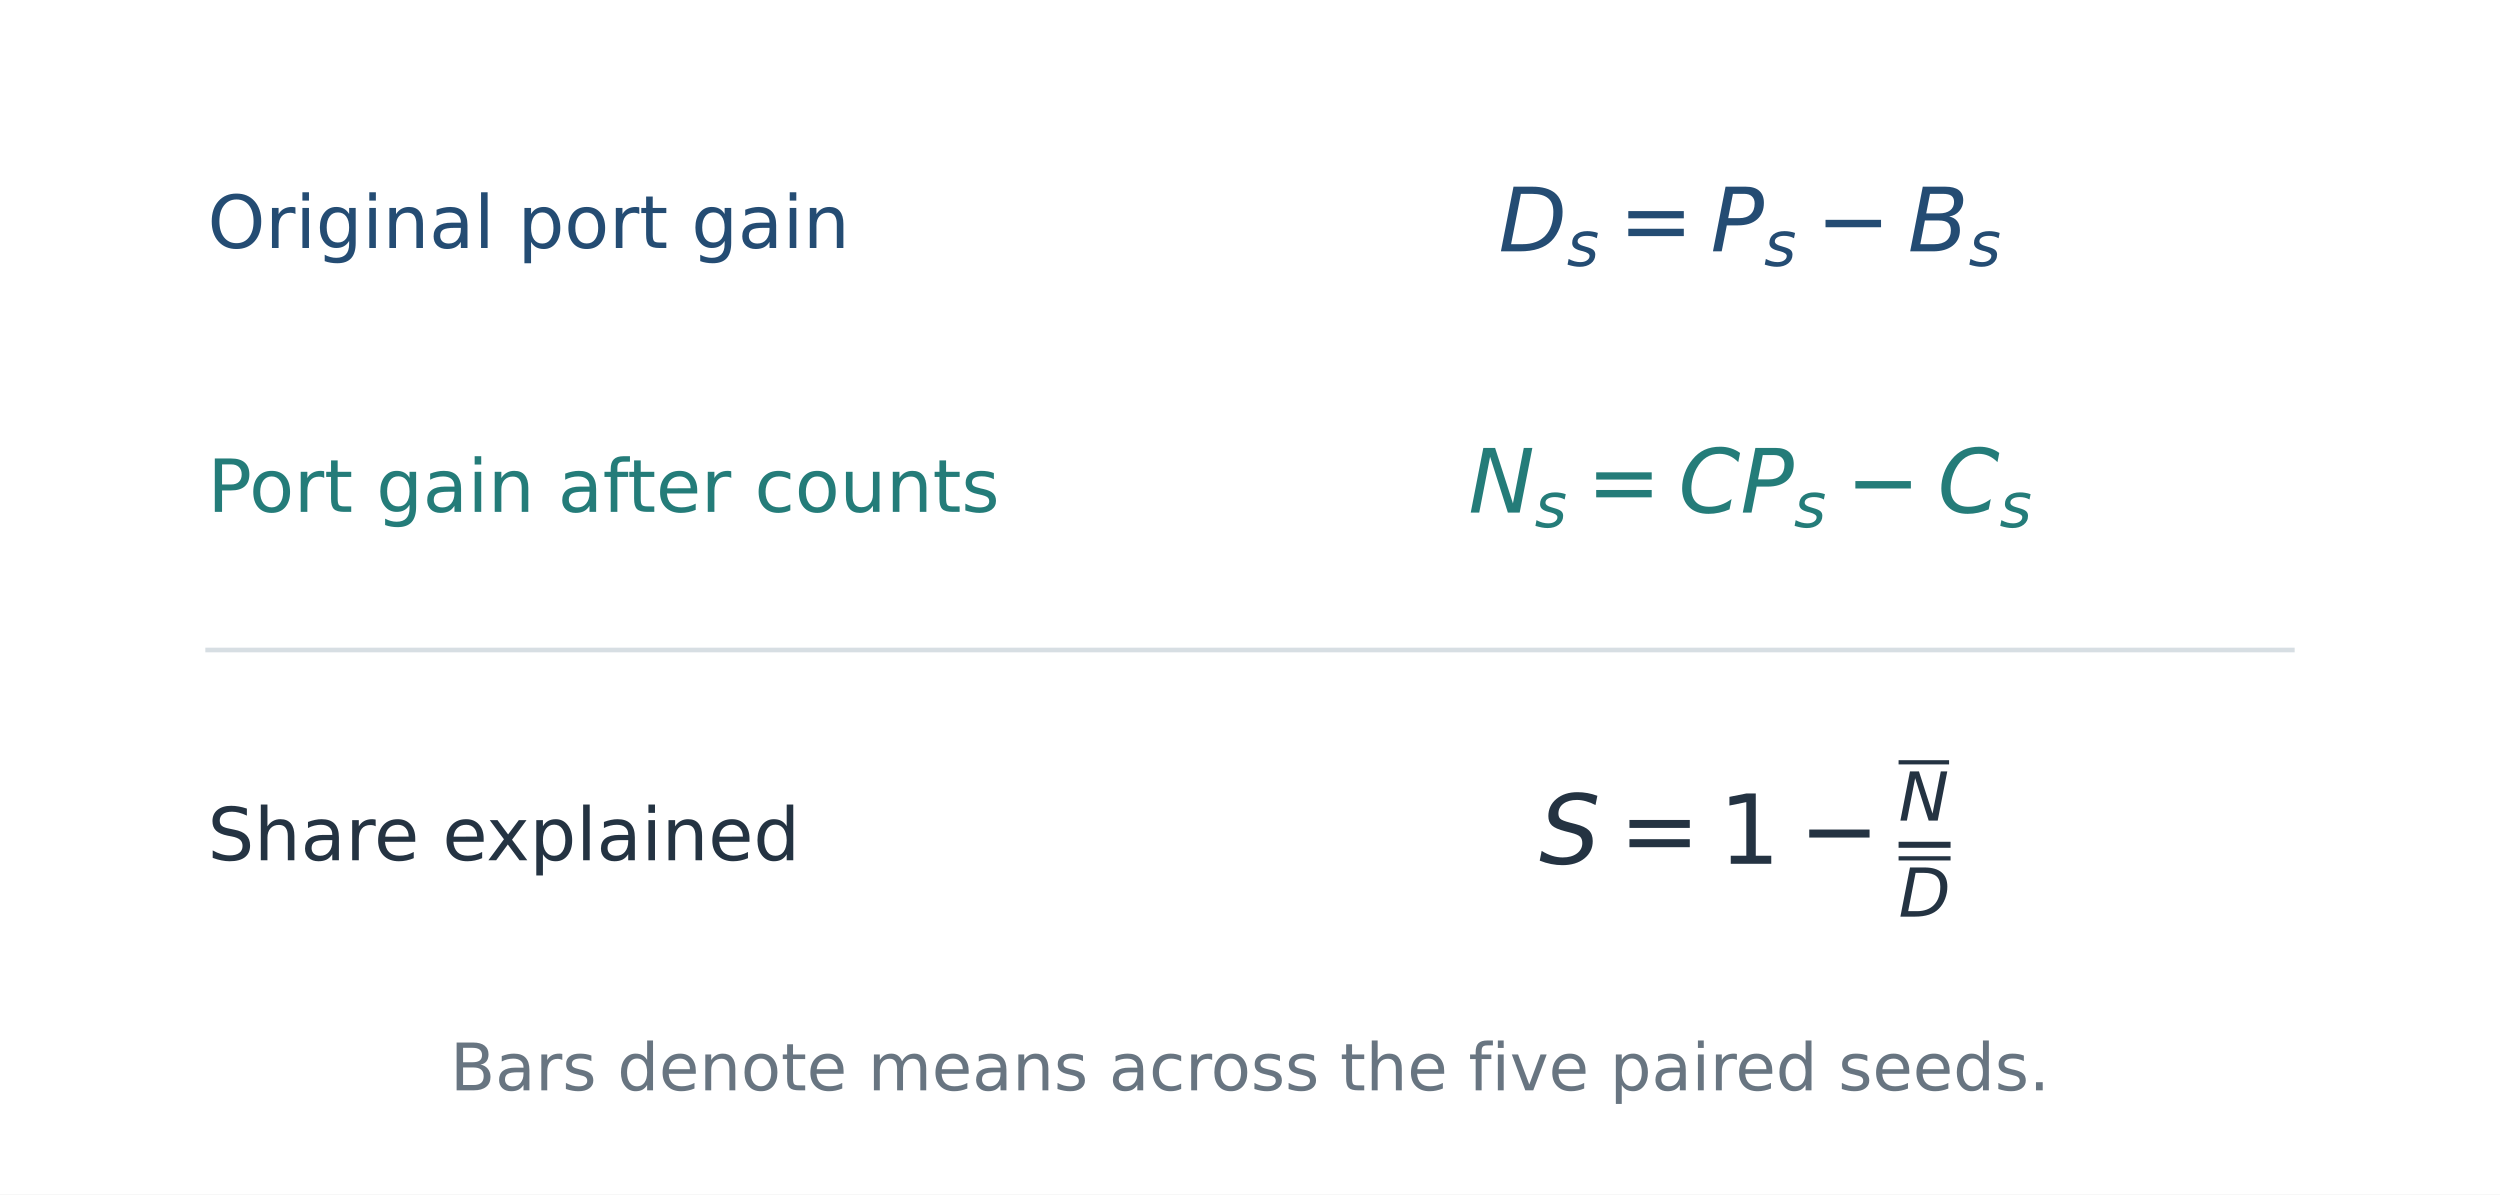
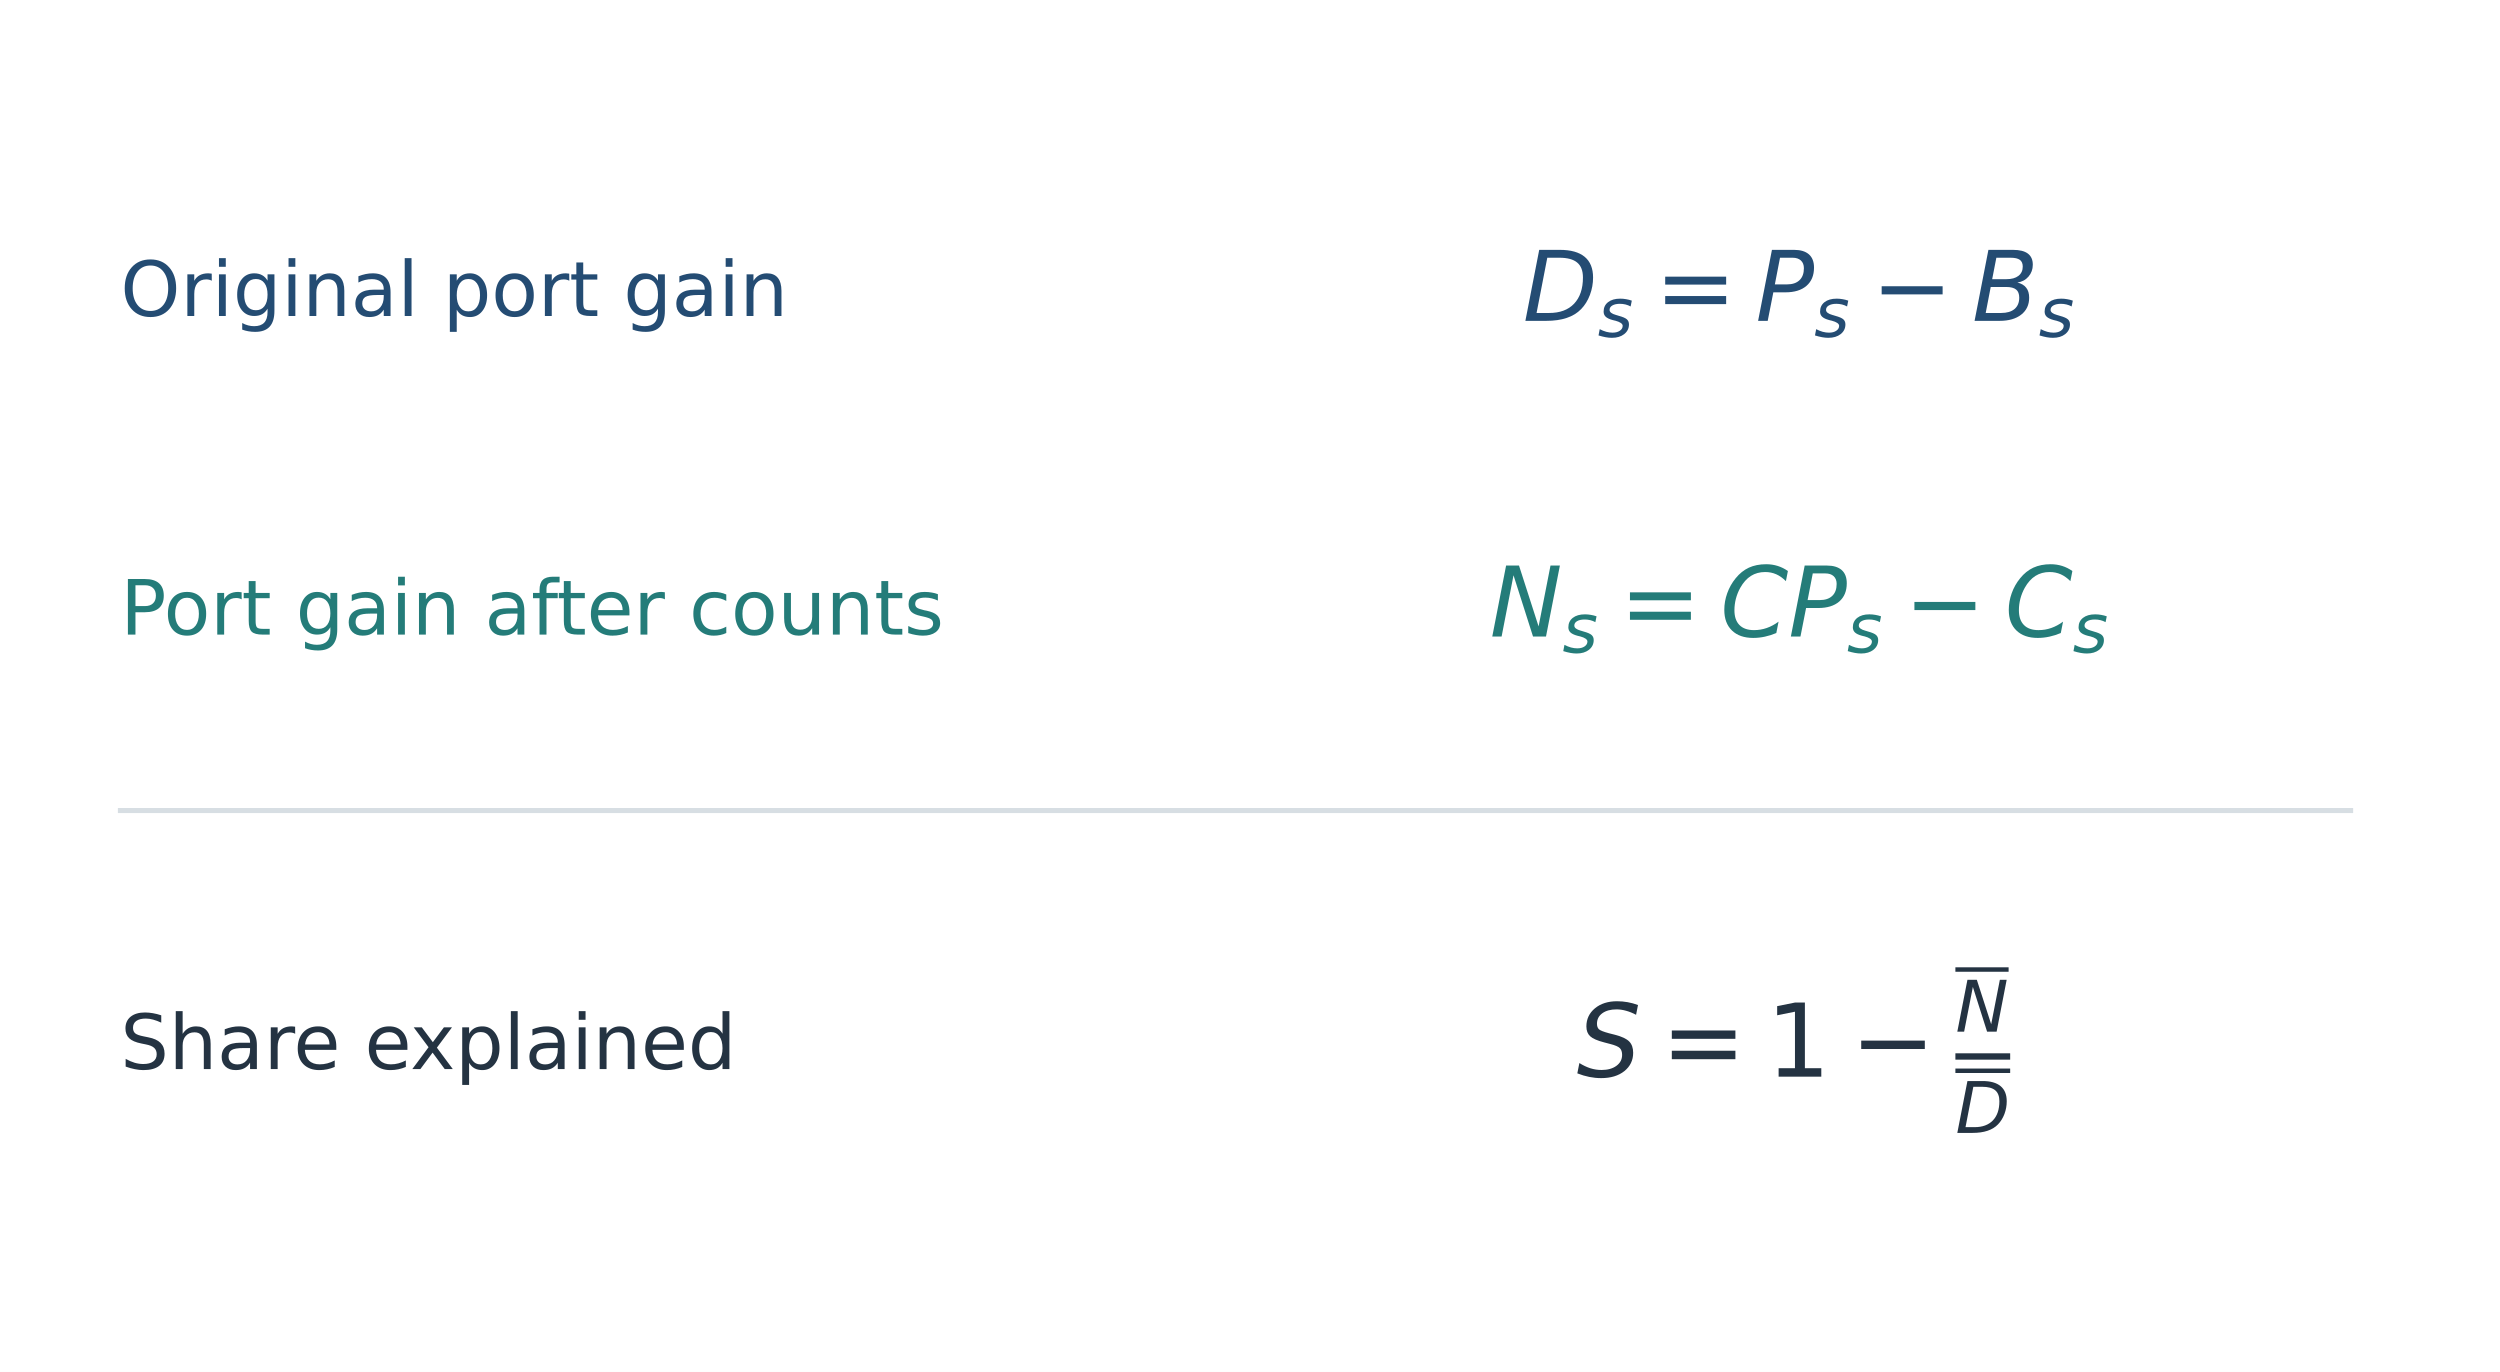
- <svg xmlns="http://www.w3.org/2000/svg" width="648pt" height="309.6pt" viewBox="0 0 648 309.6" version="1.1">
+ <svg xmlns="http://www.w3.org/2000/svg" width="590.4pt" height="324pt" viewBox="0 0 590.4 324" version="1.1">
  <defs>
    <style type="text/css">*{stroke-linejoin: round; stroke-linecap: butt}</style>
  </defs>
  <g id="figure_1">
    <g id="patch_1">
-       <path d="M 0 309.6  L 648 309.6  L 648 0  L 0 0  z " style="fill: #ffffff" />
+       <path d="M 0 324  L 590.4 324  L 590.4 0  L 0 0  z " style="fill: #ffffff" />
    </g>
    <g id="axes_1">
      <g id="line2d_1">
-         <path d="M 53.82 168.48  L 594.18 168.48  " clip-path="url(#p537fc97c02)" style="fill: none; stroke: #d7dee3; stroke-width: 1.2; stroke-linecap: square" />
+         <path d="M 28.44 191.412  L 555.12 191.412  " clip-path="url(#p2af0db9444)" style="fill: none; stroke: #d7dee3; stroke-width: 1.2; stroke-linecap: square" />
      </g>
      <g id="text_1">
-         <text style="font-size: 19px; font-family: 'DejaVu Sans'; text-anchor: start; fill: #244c73" x="53.82" y="64.283" transform="rotate(-0 53.82 64.28281)">Original port gain</text>
+         <text style="font-size: 18px; font-family: 'DejaVu Sans'; text-anchor: start; fill: #244c73" x="28.44" y="74.627" transform="rotate(-0 28.44 74.62687)">Original port gain</text>
      </g>
      <g id="text_2">
-         <g style="fill: #244c73" transform="translate(388.41 65.38656)">
+         <g style="fill: #244c73" transform="translate(359.61 76.00656)">
          <text>
            <tspan x="0" y="-0.234" style="font-style: oblique; font-size: 23px; font-family: 'DejaVu Sans'; fill: #244c73">D</tspan>
            <tspan x="54.961" y="-0.234" style="font-style: oblique; font-size: 23px; font-family: 'DejaVu Sans'; fill: #244c73">P</tspan>
            <tspan x="106.081" y="-0.234" style="font-style: oblique; font-size: 23px; font-family: 'DejaVu Sans'; fill: #244c73">B</tspan>
            <tspan x="17.71" y="3.539" style="font-style: oblique; font-size: 16.1px; font-family: 'DejaVu Sans'; fill: #244c73">s</tspan>
            <tspan x="68.83" y="3.539" style="font-style: oblique; font-size: 16.1px; font-family: 'DejaVu Sans'; fill: #244c73">s</tspan>
            <tspan x="121.86" y="3.539" style="font-style: oblique; font-size: 16.1px; font-family: 'DejaVu Sans'; fill: #244c73">s</tspan>
            <tspan x="31.208" y="-0.234" style="font-size: 23px; font-family: 'DejaVu Sans'; fill: #244c73">=</tspan>
            <tspan x="82.328" y="-0.234" style="font-size: 23px; font-family: 'DejaVu Sans'; fill: #244c73">−</tspan>
          </text>
        </g>
      </g>
      <g id="text_3">
-         <text style="font-size: 19px; font-family: 'DejaVu Sans'; text-anchor: start; fill: #247c79" x="53.82" y="132.683" transform="rotate(-0 53.82 132.6828)">Port gain after counts</text>
+         <text style="font-size: 18px; font-family: 'DejaVu Sans'; text-anchor: start; fill: #247c79" x="28.44" y="149.867" transform="rotate(-0 28.44 149.8669)">Port gain after counts</text>
      </g>
      <g id="text_4">
-         <g style="fill: #247c79" transform="translate(380.59 133.7866)">
+         <g style="fill: #247c79" transform="translate(351.79 151.2466)">
          <text>
            <tspan x="0" y="-0.922" style="font-style: oblique; font-size: 23px; font-family: 'DejaVu Sans'; fill: #247c79">N</tspan>
            <tspan x="54.455" y="-0.922" style="font-style: oblique; font-size: 23px; font-family: 'DejaVu Sans'; fill: #247c79">C</tspan>
            <tspan x="70.515" y="-0.922" style="font-style: oblique; font-size: 23px; font-family: 'DejaVu Sans'; fill: #247c79">P</tspan>
            <tspan x="121.635" y="-0.922" style="font-style: oblique; font-size: 23px; font-family: 'DejaVu Sans'; fill: #247c79">C</tspan>
            <tspan x="17.205" y="2.852" style="font-style: oblique; font-size: 16.1px; font-family: 'DejaVu Sans'; fill: #247c79">s</tspan>
            <tspan x="84.385" y="2.852" style="font-style: oblique; font-size: 16.1px; font-family: 'DejaVu Sans'; fill: #247c79">s</tspan>
            <tspan x="137.695" y="2.852" style="font-style: oblique; font-size: 16.1px; font-family: 'DejaVu Sans'; fill: #247c79">s</tspan>
            <tspan x="30.703" y="-0.922" style="font-size: 23px; font-family: 'DejaVu Sans'; fill: #247c79">=</tspan>
            <tspan x="97.883" y="-0.922" style="font-size: 23px; font-family: 'DejaVu Sans'; fill: #247c79">−</tspan>
          </text>
        </g>
      </g>
      <g id="text_5">
-         <text style="font-size: 19px; font-family: 'DejaVu Sans'; text-anchor: start; fill: #243342" x="53.82" y="222.971" transform="rotate(-0 53.82 222.9708)">Share explained</text>
+         <text style="font-size: 18px; font-family: 'DejaVu Sans'; text-anchor: start; fill: #243342" x="28.44" y="252.467" transform="rotate(-0 28.44 252.4669)">Share explained</text>
      </g>
      <g id="text_6">
-         <g style="fill: #243342" transform="translate(398.96 224.853)">
+         <g style="fill: #243342" transform="translate(372.36 254.34)">
          <text>
-             <tspan x="0" y="-0.963" style="font-style: oblique; font-size: 25px; font-family: 'DejaVu Sans'; fill: #243342">S</tspan>
-             <tspan x="20.74" y="-0.963" style="font-size: 25px; font-family: 'DejaVu Sans'; fill: #243342">=</tspan>
-             <tspan x="46.558" y="-0.963" style="font-size: 25px; font-family: 'DejaVu Sans'; fill: #243342">1</tspan>
-             <tspan x="67.334" y="-0.963" style="font-size: 25px; font-family: 'DejaVu Sans'; fill: #243342">−</tspan>
-             <tspan x="93.152" y="-12.153" style="font-style: oblique; font-size: 17.5px; font-family: 'DejaVu Sans'; fill: #243342">N</tspan>
-             <tspan x="93.152" y="12.744" style="font-style: oblique; font-size: 17.5px; font-family: 'DejaVu Sans'; fill: #243342">D</tspan>
+             <tspan x="0" y="-0.076" style="font-style: oblique; font-size: 24px; font-family: 'DejaVu Sans'; fill: #243342">S</tspan>
+             <tspan x="19.91" y="-0.076" style="font-size: 24px; font-family: 'DejaVu Sans'; fill: #243342">=</tspan>
+             <tspan x="44.695" y="-0.076" style="font-size: 24px; font-family: 'DejaVu Sans'; fill: #243342">1</tspan>
+             <tspan x="64.641" y="-0.076" style="font-size: 24px; font-family: 'DejaVu Sans'; fill: #243342">−</tspan>
+             <tspan x="89.426" y="-10.7" style="font-style: oblique; font-size: 16.8px; font-family: 'DejaVu Sans'; fill: #243342">N</tspan>
+             <tspan x="89.426" y="13.208" style="font-style: oblique; font-size: 16.8px; font-family: 'DejaVu Sans'; fill: #243342">D</tspan>
          </text>
-           <rect x="93.152" y="-27.812" width="13.091" height="1.094" />
-           <rect x="93.152" y="-6.666" width="13.475" height="1.562" />
-           <rect x="93.152" y="-2.916" width="13.475" height="1.094" />
+           <rect x="89.426" y="-25.9" width="12.567" height="1.05" />
+           <rect x="89.426" y="-5.592" width="12.936" height="1.5" />
+           <rect x="89.426" y="-1.992" width="12.936" height="1.05" />
        </g>
-       </g>
-       <g id="text_7">
-         <text style="font-size: 17px; font-family: 'DejaVu Sans'; text-anchor: middle; fill: #687581" x="324" y="282.611" transform="rotate(-0 324 282.6109)">Bars denote means across the five paired seeds.</text>
      </g>
    </g>
  </g>
  <defs>
-     <clipPath id="p537fc97c02">
-       <rect x="16.2" y="7.74" width="615.6" height="294.12" />
+     <clipPath id="p2af0db9444">
+       <rect x="14.76" y="8.1" width="560.88" height="307.8" />
    </clipPath>
  </defs>
</svg>
